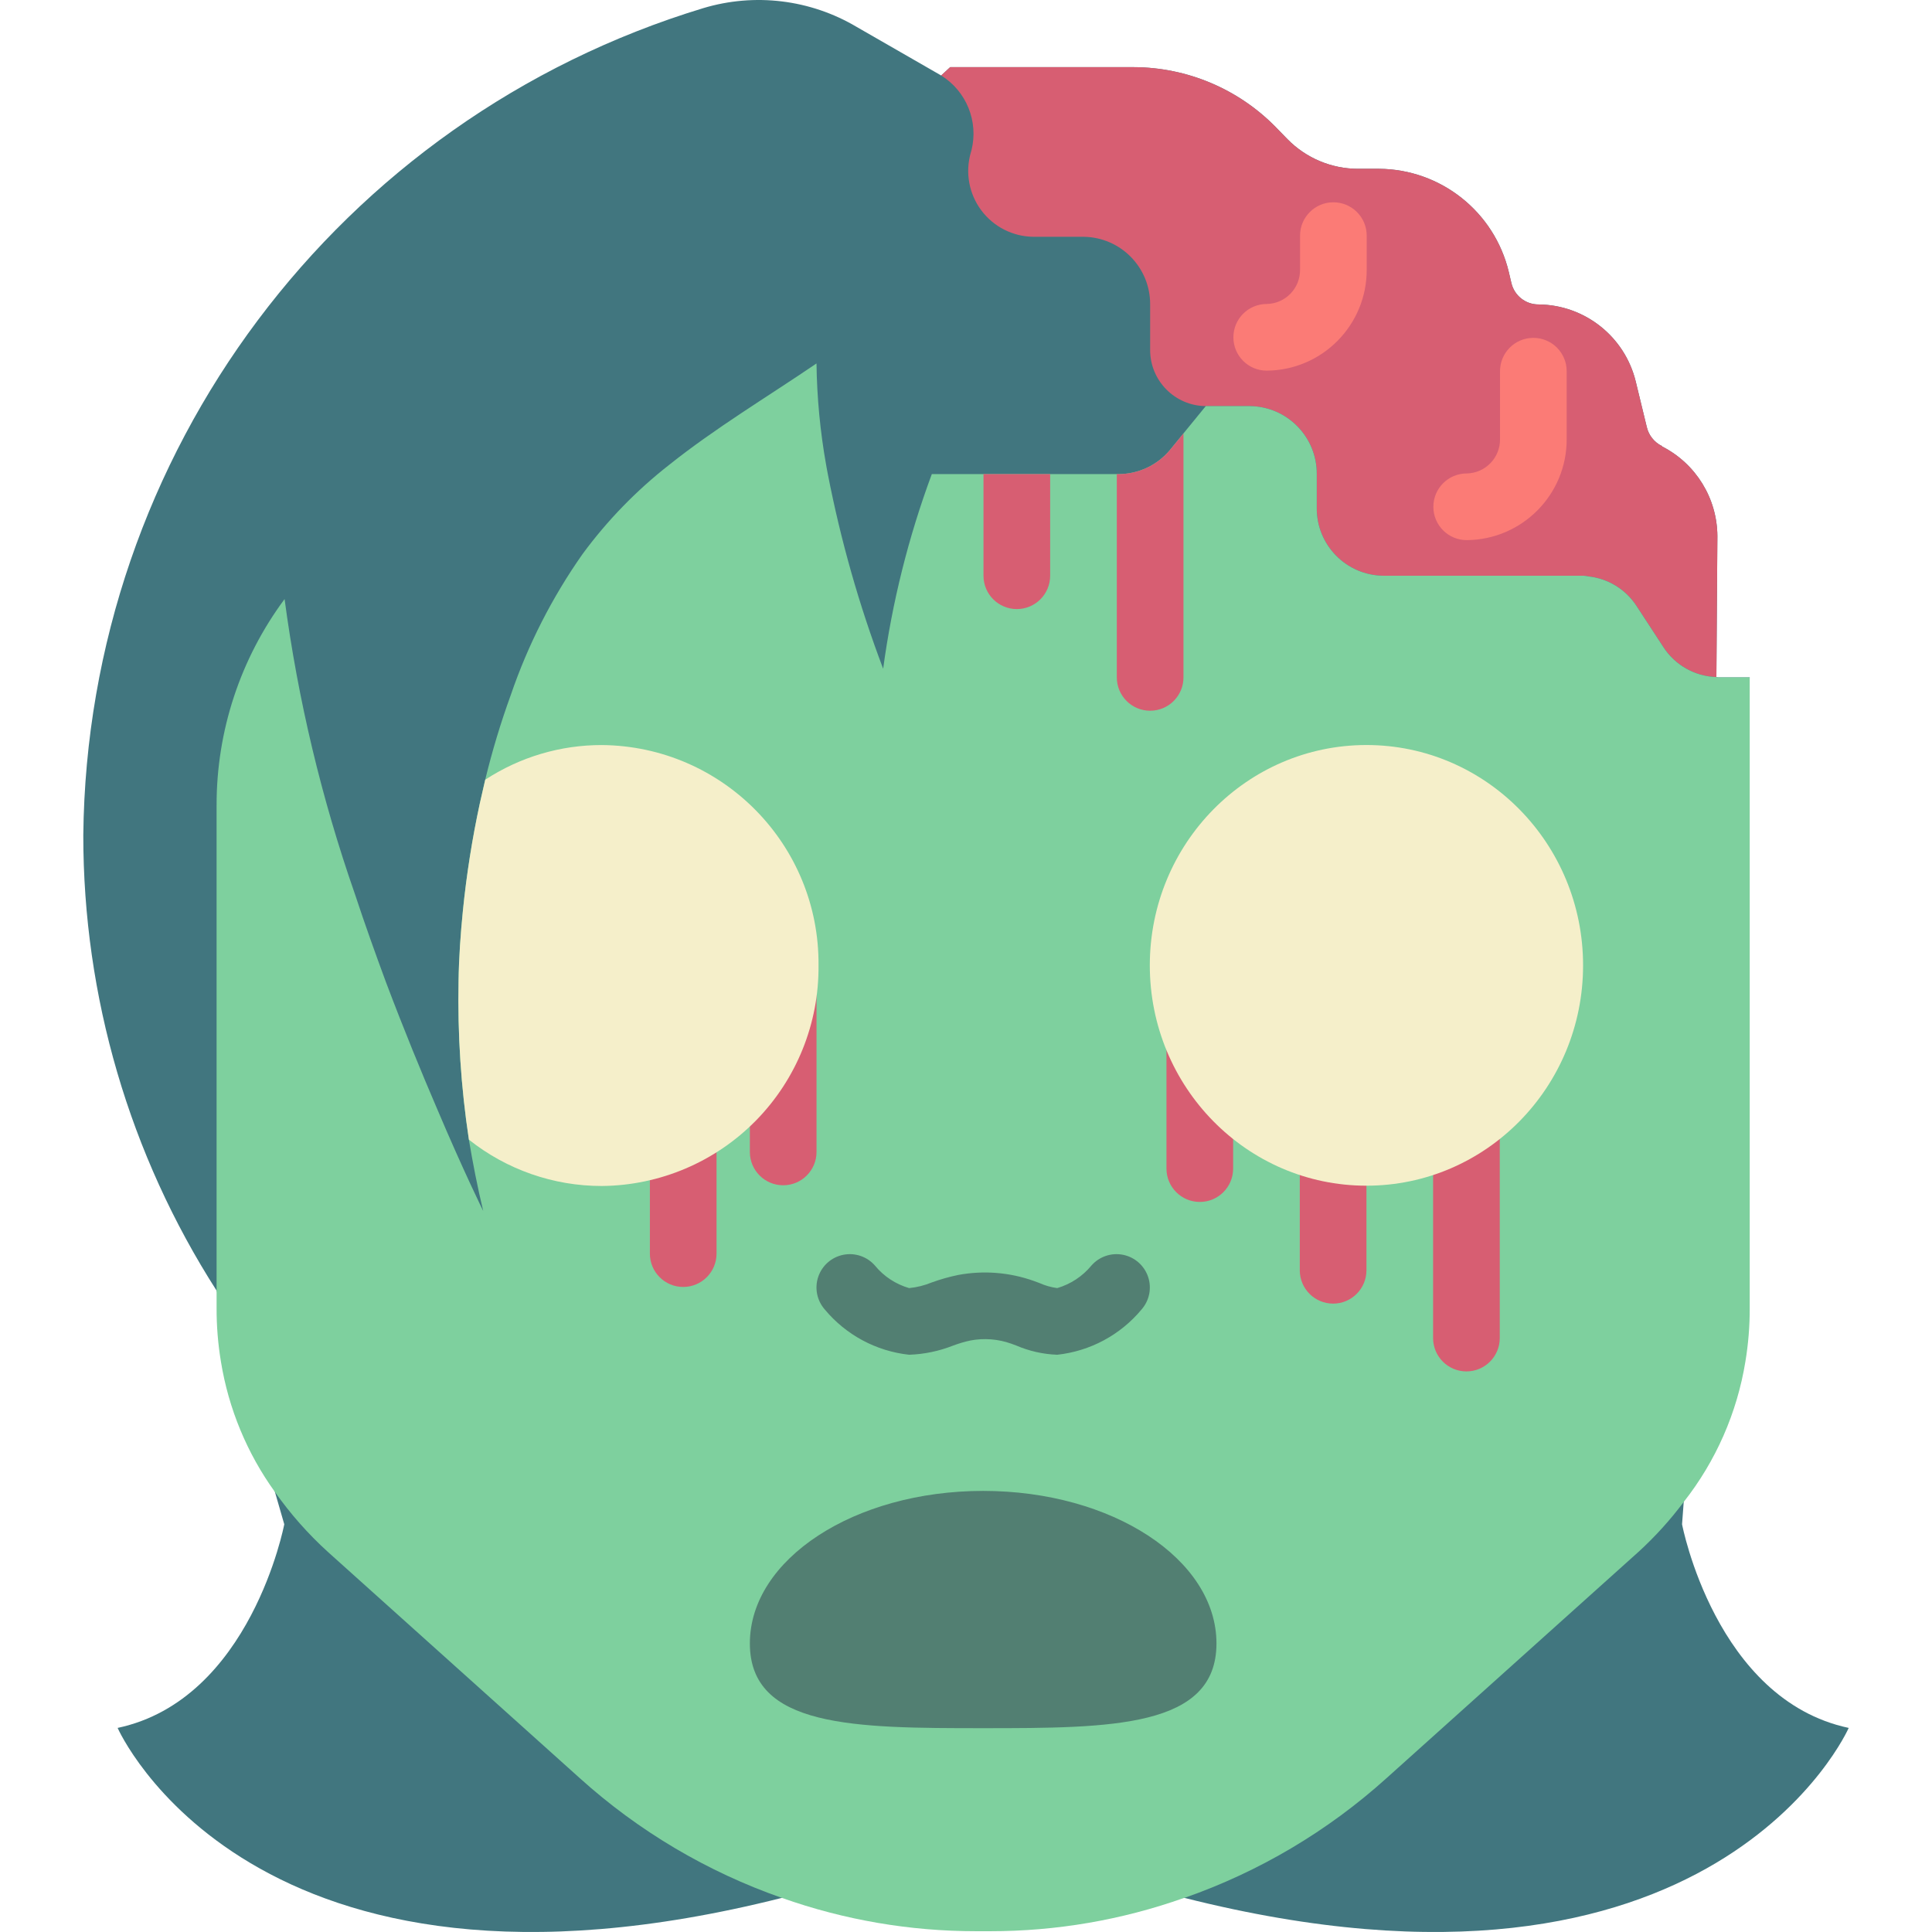
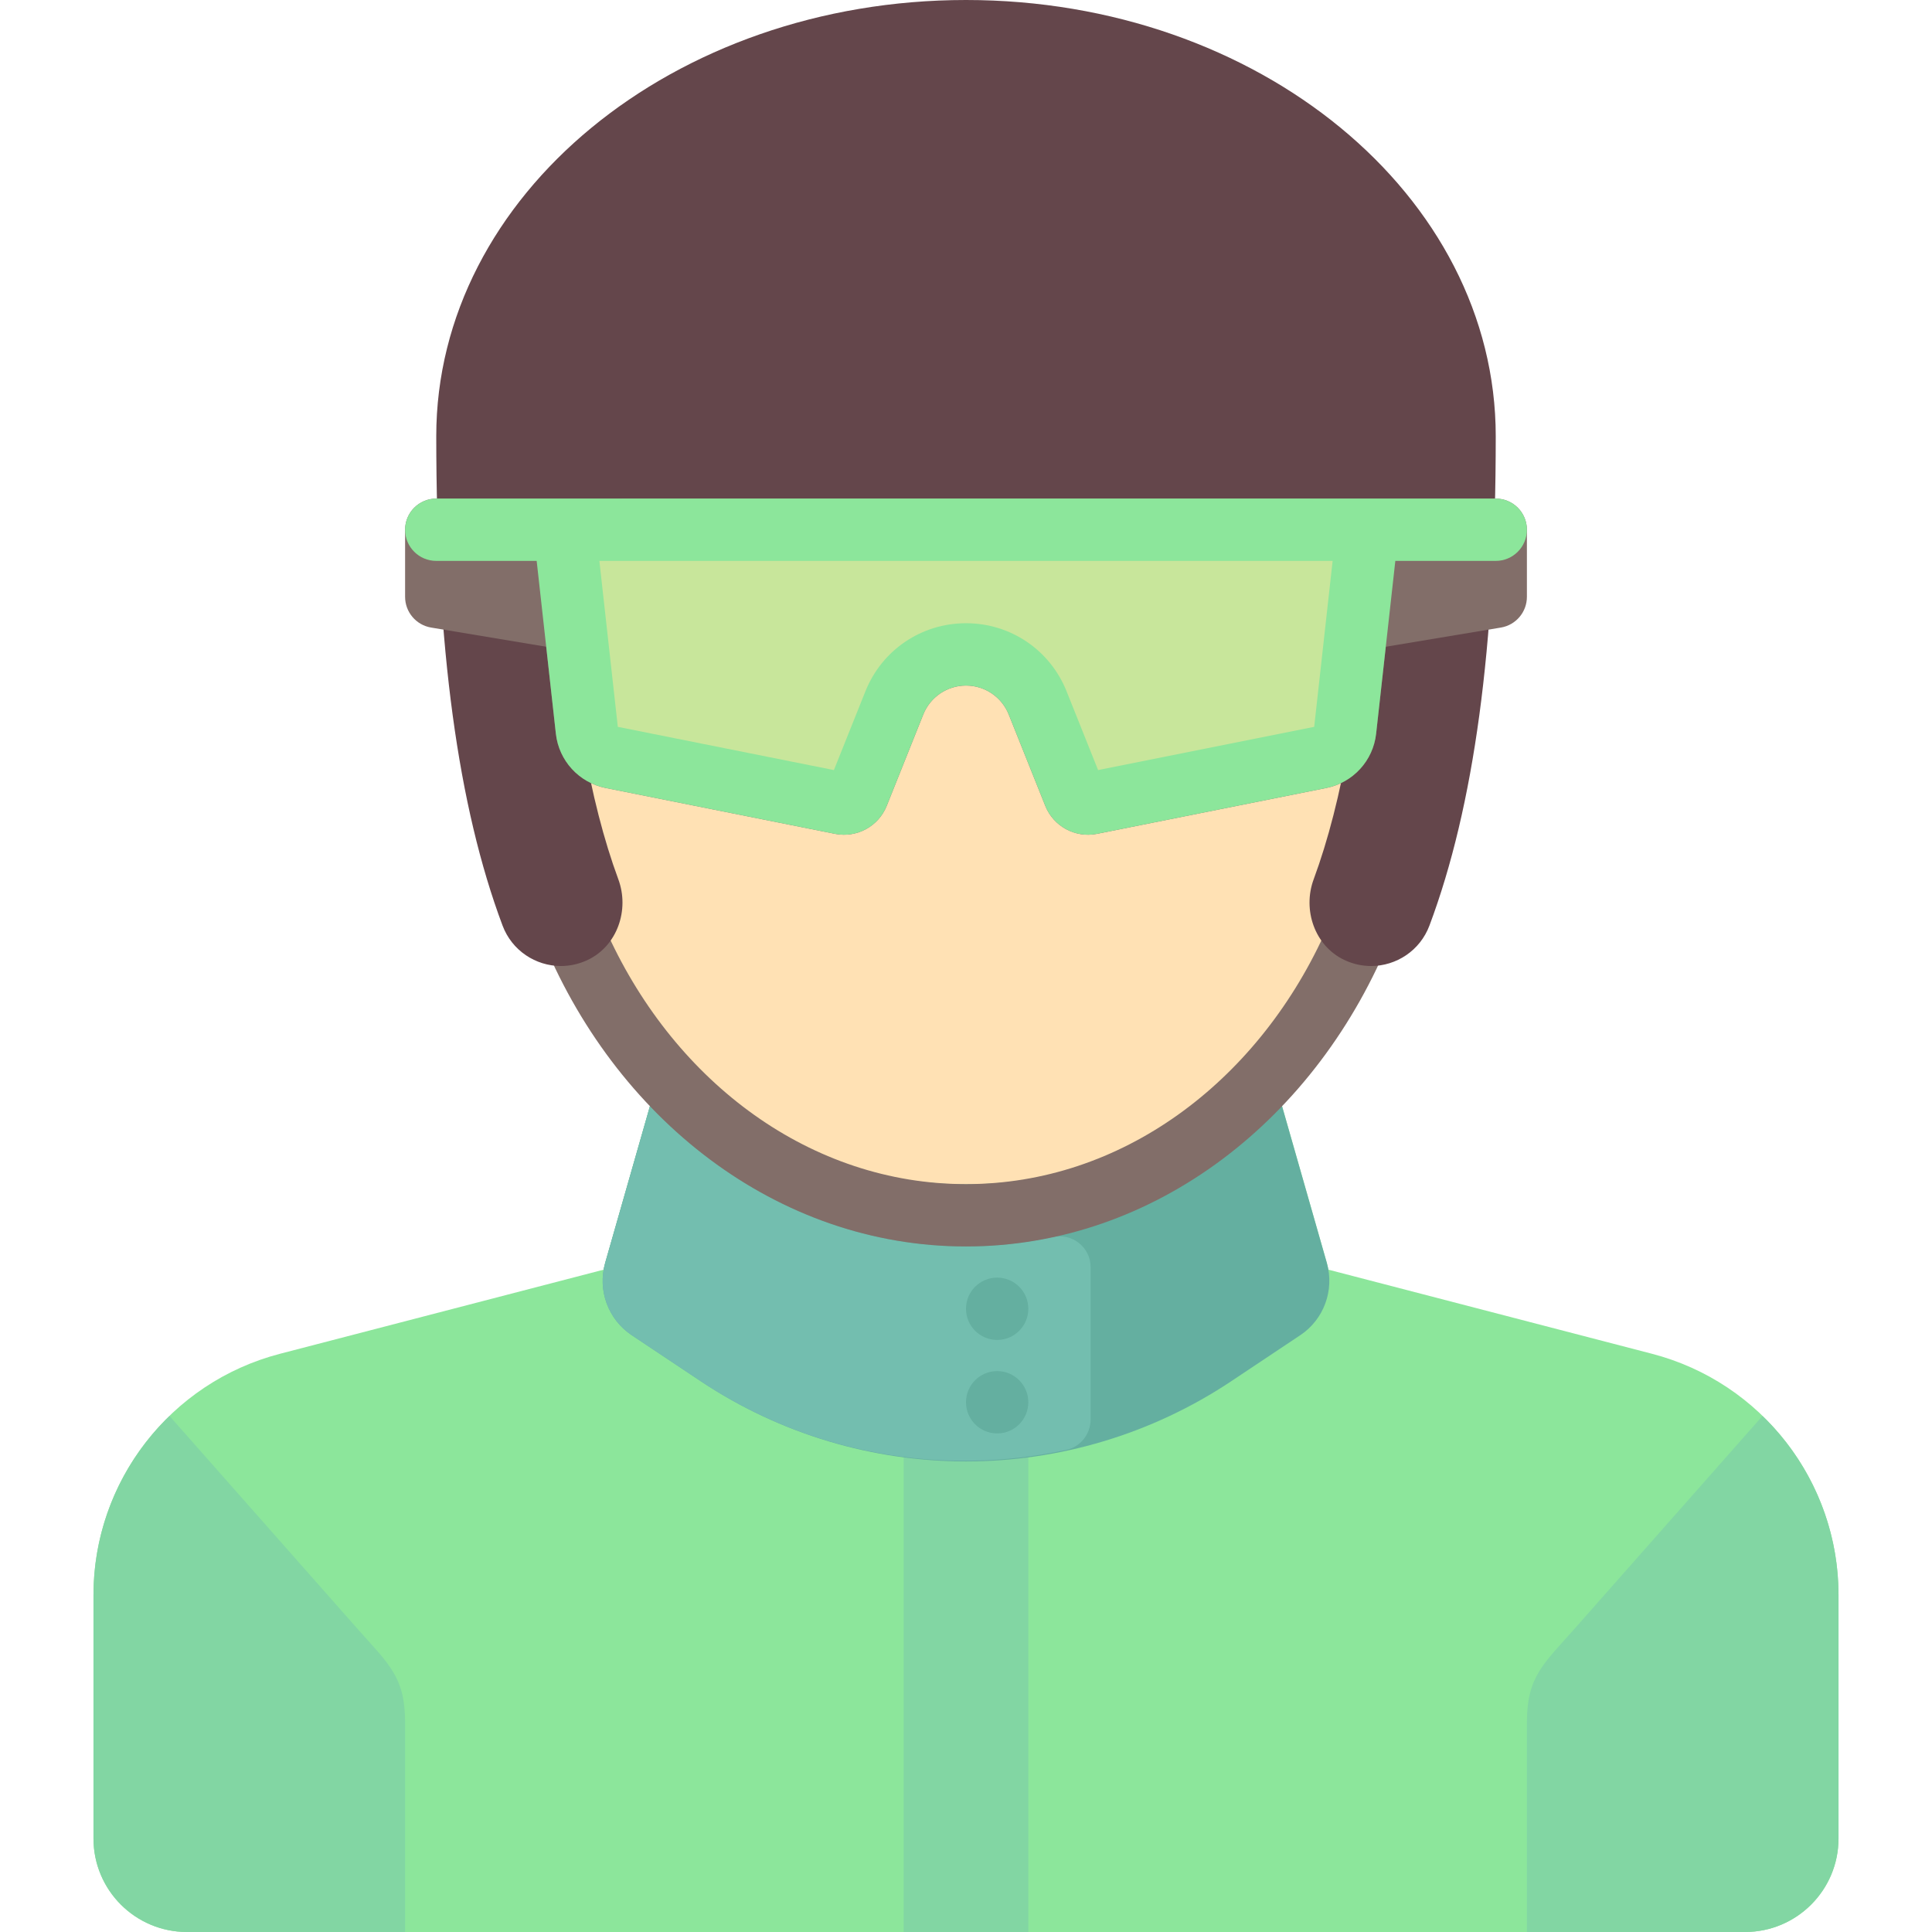
- <svg xmlns="http://www.w3.org/2000/svg" version="1.1" id="Capa_1" x="0px" y="0px" viewBox="0 0 511.719 511.719" style="enable-background:new 0 0 511.719 511.719;" xml:space="preserve">
+ <svg xmlns="http://www.w3.org/2000/svg" version="1.1" id="Layer_1" x="0px" y="0px" viewBox="0 0 496 496" style="enable-background:new 0 0 496 496;" xml:space="preserve">
  <g>
-     <path style="fill:#41767F;" d="M489.658,457.664c0,0-35.31,80.508-175.934,45.021H207.087   C66.376,538.172,31.154,457.664,31.154,457.664c35.31-7.503,44.138-53.937,44.138-53.937l-2.472-8.563l-15.448-53.319   c-23.082-36.014-35.338-77.898-35.31-120.673C23.122,120.157,89.587,31.502,186.254,2.161c13.631-4.104,28.358-2.311,40.607,4.943   l22.422,12.888l2.383-2.207h48.64c14.112,0.057,27.617,5.745,37.517,15.801l3.178,3.266c4.928,5.029,11.674,7.861,18.714,7.857   h5.561c16.353,0.127,30.516,11.378,34.339,27.277l0.706,3.001c0.788,3.311,3.747,5.649,7.15,5.65h0.088   c12.216,0.13,22.79,8.524,25.688,20.392l2.913,12.006c0.499,2.238,1.995,4.124,4.061,5.12v0.088   c8.94,4.554,14.593,13.714,14.654,23.746l-0.265,37.341c0.228,0.073,0.467,0.103,0.706,0.088h8.121l-17.479,218.394l-0.441,5.914   C445.52,403.728,454.348,450.161,489.658,457.664z" />
-     <path style="fill:#D75E72;" d="M454.878,141.99l-0.265,37.341c-5.698-0.187-10.943-3.155-14.036-7.945l-7.15-10.946   c-2.859-4.364-7.524-7.215-12.712-7.768c-0.636-0.146-1.29-0.205-1.942-0.177h-52.348c-9.846-0.102-17.748-8.162-17.655-18.008   v-8.916c0.061-9.834-7.822-17.875-17.655-18.008h-11.741c-8.183-0.067-14.773-6.735-14.742-14.919V80.638   c0.055-9.816-7.839-17.828-17.655-17.92h-13.241c-5.465-0.048-10.592-2.654-13.851-7.04s-4.275-10.047-2.745-15.293l0.177-0.618   c1.889-7.636-1.355-15.619-8.033-19.774l2.383-2.207h48.64c14.112,0.057,27.617,5.745,37.517,15.801l3.178,3.266   c4.928,5.029,11.674,7.861,18.714,7.857h5.561c16.353,0.127,30.516,11.378,34.339,27.277l0.706,3.001   c0.788,3.311,3.747,5.649,7.15,5.65h0.088c12.216,0.13,22.79,8.524,25.688,20.392l2.913,12.006c0.499,2.238,1.995,4.124,4.061,5.12   v0.088C449.164,122.797,454.816,131.957,454.878,141.99L454.878,141.99z" />
-     <path style="fill:#7ED09E;" d="M463.44,179.419v167.018c0.016,4.761-0.367,9.515-1.148,14.212   c-2.209,13.571-7.828,26.359-16.331,37.164c-3.575,4.783-7.595,9.216-12.006,13.241l-66.737,59.939   c-15.547,14.016-33.733,24.79-53.495,31.691h-0.088c-16.496,5.854-33.873,8.839-51.377,8.828h-3.708   c-17.533,0.012-34.938-2.974-51.465-8.828c-19.762-6.901-37.949-17.675-53.495-31.691l-66.737-59.939   c-5.249-4.764-9.957-10.092-14.036-15.89c-7.384-10.238-12.28-22.056-14.301-34.516c-0.78-4.697-1.164-9.451-1.148-14.212v-133.12   c-0.039-19.678,6.277-38.844,18.008-54.643c3.541,26.606,9.782,52.782,18.626,78.124c2.648,8.033,5.473,15.89,8.21,23.305   c4.767,12.623,9.446,24.011,13.506,33.457c7.062,16.684,12.27,27.189,12.27,27.189c-1.501-6.268-2.737-12.535-3.796-18.891   c-2.103-13.903-3.019-27.961-2.737-42.019c0.088-6.268,0.53-12.447,1.148-18.626c0.962-9.582,2.465-19.101,4.502-28.513   c0.441-2.03,0.971-4.149,1.412-6.179c1.847-7.624,4.117-15.139,6.797-22.51c4.535-13.252,10.925-25.794,18.979-37.252   c6.512-8.861,14.205-16.791,22.863-23.57c12.27-9.799,25.865-17.92,39.106-26.924c0.117,9.03,0.973,18.034,2.56,26.924   c0.177,0.883,0.265,1.589,0.441,2.383c3.411,17.569,8.313,34.816,14.654,51.553c2.384-17.607,6.706-34.896,12.888-51.553h49.523   c5.263-0.025,10.243-2.386,13.595-6.444l3.531-4.326l5.914-7.239h11.741c9.833,0.133,17.717,8.175,17.655,18.008v8.916   c-0.093,9.846,7.809,17.906,17.655,18.008h52.348c0.652-0.029,1.306,0.031,1.942,0.177c5.187,0.553,9.853,3.405,12.712,7.768   l7.15,10.946c3.093,4.79,8.338,7.758,14.036,7.945c0.228,0.073,0.467,0.103,0.706,0.088H463.44z" />
-     <path style="fill:#527F72;" d="M280.022,358.825c-3.75-0.139-7.442-0.972-10.888-2.457l-1.31-0.483   c-3.467-1.233-7.2-1.52-10.815-0.832c-1.546,0.335-3.066,0.783-4.547,1.341c-3.724,1.47-7.671,2.292-11.672,2.431   c-8.722-0.947-16.733-5.249-22.34-11.996c-2.082-2.374-2.738-5.679-1.72-8.667s3.555-5.206,6.653-5.816   c3.098-0.609,6.286,0.482,8.36,2.863c2.345,2.854,5.499,4.932,9.047,5.961c2.055-0.2,4.069-0.701,5.978-1.487   c2.286-0.832,4.63-1.496,7.013-1.987c6.693-1.251,13.598-0.708,20.013,1.573l1.517,0.56c1.497,0.672,3.084,1.124,4.711,1.341   c3.544-1.039,6.695-3.115,9.047-5.961c2.074-2.38,5.262-3.472,8.36-2.863c3.098,0.609,5.635,2.827,6.653,5.816   c1.018,2.989,0.362,6.294-1.72,8.667C296.756,353.576,288.744,357.878,280.022,358.825z" />
-     <g>
-       <path style="fill:#FB7B76;" d="M335.509,98.17c-4.875,0-8.828-3.952-8.828-8.828c0-4.875,3.952-8.828,8.828-8.828    c4.956-0.091,8.904-4.174,8.828-9.129v-8.978c0-4.875,3.952-8.828,8.828-8.828s8.828,3.952,8.828,8.828v8.978    C362.058,86.088,350.211,98.069,335.509,98.17z" />
-       <path style="fill:#FB7B76;" d="M388.475,143.058c-4.875,0-8.828-3.952-8.828-8.828c0-4.875,3.952-8.828,8.828-8.828    c4.956-0.09,8.904-4.174,8.828-9.129V98.316c0-4.875,3.952-8.828,8.828-8.828s8.828,3.952,8.828,8.828v17.957    C415.024,130.976,403.177,142.957,388.475,143.058z" />
-     </g>
-     <g>
-       <path style="fill:#D75E72;" d="M313.46,114.801v64.618c0,4.875-3.952,8.828-8.828,8.828c-4.875,0-8.828-3.952-8.828-8.828v-53.848    h0.53c5.263-0.025,10.243-2.386,13.595-6.444L313.46,114.801z" />
-       <path style="fill:#D75E72;" d="M278.149,125.571v26.924c0,4.875-3.952,8.828-8.828,8.828s-8.828-3.952-8.828-8.828v-26.924    H278.149z" />
-       <path style="fill:#D75E72;" d="M207.44,313.937c-4.875,0-8.828-3.952-8.828-8.828v-53.866c0-4.875,3.952-8.828,8.828-8.828    s8.828,3.952,8.828,8.828v53.866C216.268,309.985,212.316,313.937,207.44,313.937z" />
-       <path style="fill:#D75E72;" d="M317.785,318.351c-4.875,0-8.828-3.952-8.828-8.828v-53.866c0-4.875,3.952-8.828,8.828-8.828    s8.828,3.952,8.828,8.828v53.866C326.613,314.399,322.661,318.351,317.785,318.351z" />
-       <path style="fill:#D75E72;" d="M180.958,340.868c-4.875,0-8.828-3.952-8.828-8.828V305.11c0-4.875,3.952-8.828,8.828-8.828    s8.828,3.952,8.828,8.828v26.931C189.785,336.916,185.833,340.868,180.958,340.868L180.958,340.868z" />
-       <path style="fill:#D75E72;" d="M353.096,345.282c-4.875,0-8.828-3.952-8.828-8.828v-26.78c0-4.875,3.952-8.828,8.828-8.828    s8.828,3.952,8.828,8.828v26.78C361.923,341.33,357.971,345.282,353.096,345.282z" />
-       <path style="fill:#D75E72;" d="M388.406,363.239c-4.875,0-8.828-3.952-8.828-8.828v-71.22c0-4.875,3.952-8.828,8.828-8.828    s8.828,3.952,8.828,8.828v71.22C397.234,359.287,393.281,363.239,388.406,363.239z" />
-     </g>
-     <path style="fill:#527F72;" d="M322.199,435.288c0,22.312-27.666,22.445-61.793,22.445s-61.793-0.132-61.793-22.445   s27.666-40.4,61.793-40.4S322.199,412.975,322.199,435.288z" />
-     <g>
-       <path style="fill:#F5EFCA;" d="M216.798,255.689c0.145,15.36-5.82,30.148-16.581,41.108c-10.762,10.96-25.438,17.195-40.798,17.33    c-12.791,0.016-25.209-4.31-35.222-12.27c-2.103-13.903-3.019-27.961-2.737-42.019c0.088-6.268,0.53-12.447,1.148-18.626    c0.962-9.582,2.465-19.101,4.502-28.513c0.441-2.03,0.971-4.149,1.412-6.179c9.182-6.01,19.922-9.201,30.897-9.181    C191.375,197.611,217.062,223.733,216.798,255.689L216.798,255.689z" />
-       <ellipse style="fill:#F5EFCA;" cx="361.923" cy="255.689" rx="57.379" ry="58.359" />
-     </g>
+     <path style="fill:#8CE69B;" d="M424.1,347.55l-83.078-21.593c-0.101-0.58-0.222-1.16-0.386-1.736L328,280H168l-12.635,44.221   c-0.165,0.576-0.285,1.156-0.386,1.736L71.9,347.55C43.692,354.882,24,380.346,24,409.492V472c0,13.255,10.745,24,24,24h400   c13.255,0,24-10.745,24-24v-62.508C472,380.346,452.308,354.882,424.1,347.55z" />
+     <rect x="232" y="368" style="fill:#82D6A3;" width="32" height="128" />
+     <path style="fill:#64AFA0;" d="M328,280H168l-12.635,44.221c-2.005,7.017,0.755,14.526,6.827,18.574l17.646,11.764   c41.275,27.517,95.047,27.517,136.322,0l17.646-11.764c6.072-4.048,8.832-11.557,6.827-18.574L328,280z" />
+     <path style="fill:#73BEAF;" d="M248,320c-31.303,0-59.761-13.732-81.12-36.08l-11.515,40.301   c-2.005,7.017,0.755,14.525,6.827,18.573l17.647,11.765c28.174,18.783,62.125,24.54,93.989,17.647   c3.634-0.786,6.172-4.131,6.172-7.85V344v-18.653c0-5.116-4.718-8.854-9.717-7.765C263.064,319.153,255.621,320,248,320z" />
+     <path style="fill:#FFE1B4;" d="M360,160.068c0,64.065-36.889,144-112,144s-112-79.935-112-144s50.144-88,112-88   S360,96.003,360,160.068z" />
+     <path style="fill:#826E69;" d="M339.911,240c-17.469,38.018-52.091,64-91.911,64s-74.442-25.982-91.911-64h-17.318   c18.879,47.103,60.687,80,109.229,80s90.35-32.897,109.229-80H339.911z" />
+     <path style="fill:#64464B;" d="M248,0c-75.111,0-136,50.144-136,112c0,53.988,5.566,95.078,17.02,125.617   c2.406,6.426,8.504,10.387,14.984,10.387c2.312,0,4.678-0.505,6.941-1.59c7.532-3.61,10.696-12.824,7.802-20.659   c-7.472-20.226-12.114-47.354-13.895-80.856c-0.487-9.155,6.834-16.899,16.003-16.899h174.29c9.168,0,16.489,7.744,16.003,16.899   c-1.781,33.501-6.422,60.63-13.895,80.856c-2.894,7.835,0.27,17.049,7.802,20.659c2.263,1.085,4.629,1.59,6.941,1.59   c6.48,0,12.578-3.965,14.984-10.387C378.434,207.078,384,165.988,384,112C384,50.144,323.111,0,248,0z" />
+     <path style="fill:#826E69;" d="M136.987,136.883l5.721,51.489c0.769,6.925,5.932,12.556,12.764,13.922l58.89,11.778   c5.586,1.117,11.173-1.91,13.288-7.198l9.378-23.446c1.795-4.486,6.14-7.428,10.972-7.428l0,0c4.832,0,9.177,2.942,10.971,7.428   l9.378,23.446c2.115,5.289,7.703,8.315,13.288,7.198l58.89-11.778c6.832-1.366,11.995-6.997,12.764-13.922l5.721-51.489   c0.527-4.739-3.183-8.883-7.951-8.883H144.938C140.17,128,136.461,132.145,136.987,136.883z" />
+     <polygon style="fill:#C8E69B;" points="144,136 152,192 216,208 232,168 264,168 280,208 344,192 352,136  " />
+     <path style="fill:#826E69;" d="M112,128h40v40l-41.315-6.886c-3.858-0.643-6.685-3.98-6.685-7.891V136   C104,131.582,107.582,128,112,128z" />
+     <path style="fill:#826E69;" d="M384,128h-40v40l41.315-6.886c3.858-0.643,6.685-3.98,6.685-7.891V136   C392,131.582,388.418,128,384,128z" />
+     <path style="fill:#8CE69B;" d="M384,128H112c-4.418,0-8,3.582-8,8s3.582,8,8,8h25.778l4.93,44.372   c0.769,6.925,5.932,12.556,12.764,13.922l58.89,11.778c0.777,0.156,1.555,0.231,2.323,0.231c4.751,0,9.144-2.876,10.965-7.429   l9.378-23.446c1.795-4.486,6.14-7.428,10.972-7.428s9.177,2.942,10.971,7.428l9.378,23.446c1.821,4.552,6.215,7.429,10.965,7.429   c0.768,0,1.545-0.075,2.323-0.231l58.89-11.778c6.832-1.366,11.995-6.997,12.764-13.922l4.93-44.372H384c4.418,0,8-3.582,8-8   S388.418,128,384,128z M337.39,186.605l-55.477,11.096l-8.086-20.215C269.578,166.864,259.44,160,248,160   s-21.578,6.864-25.827,17.486l-8.086,20.215l-55.477-11.095L153.876,144h188.247L337.39,186.605z" />
+     <circle style="fill:#64AFA0;" cx="256" cy="360" r="8" />
+     <circle style="fill:#64AFA0;" cx="256" cy="336" r="8" />
+     <path style="fill:#82D6A3;" d="M43.522,363.522C31.374,375.285,24,391.689,24,409.492V472c0,13.255,10.745,24,24,24h56v-53.83   c0-11.703-4.275-15.012-12.022-23.783L43.522,363.522z" />
+     <path style="fill:#82D6A3;" d="M452.478,363.522C464.626,375.285,472,391.689,472,409.492V472c0,13.255-10.745,24-24,24h-56v-53.83   c0-11.703,4.275-15.012,12.022-23.783L452.478,363.522z" />
  </g>
  <g>
</g>
  <g>
</g>
  <g>
</g>
  <g>
</g>
  <g>
</g>
  <g>
</g>
  <g>
</g>
  <g>
</g>
  <g>
</g>
  <g>
</g>
  <g>
</g>
  <g>
</g>
  <g>
</g>
  <g>
</g>
  <g>
</g>
</svg>
